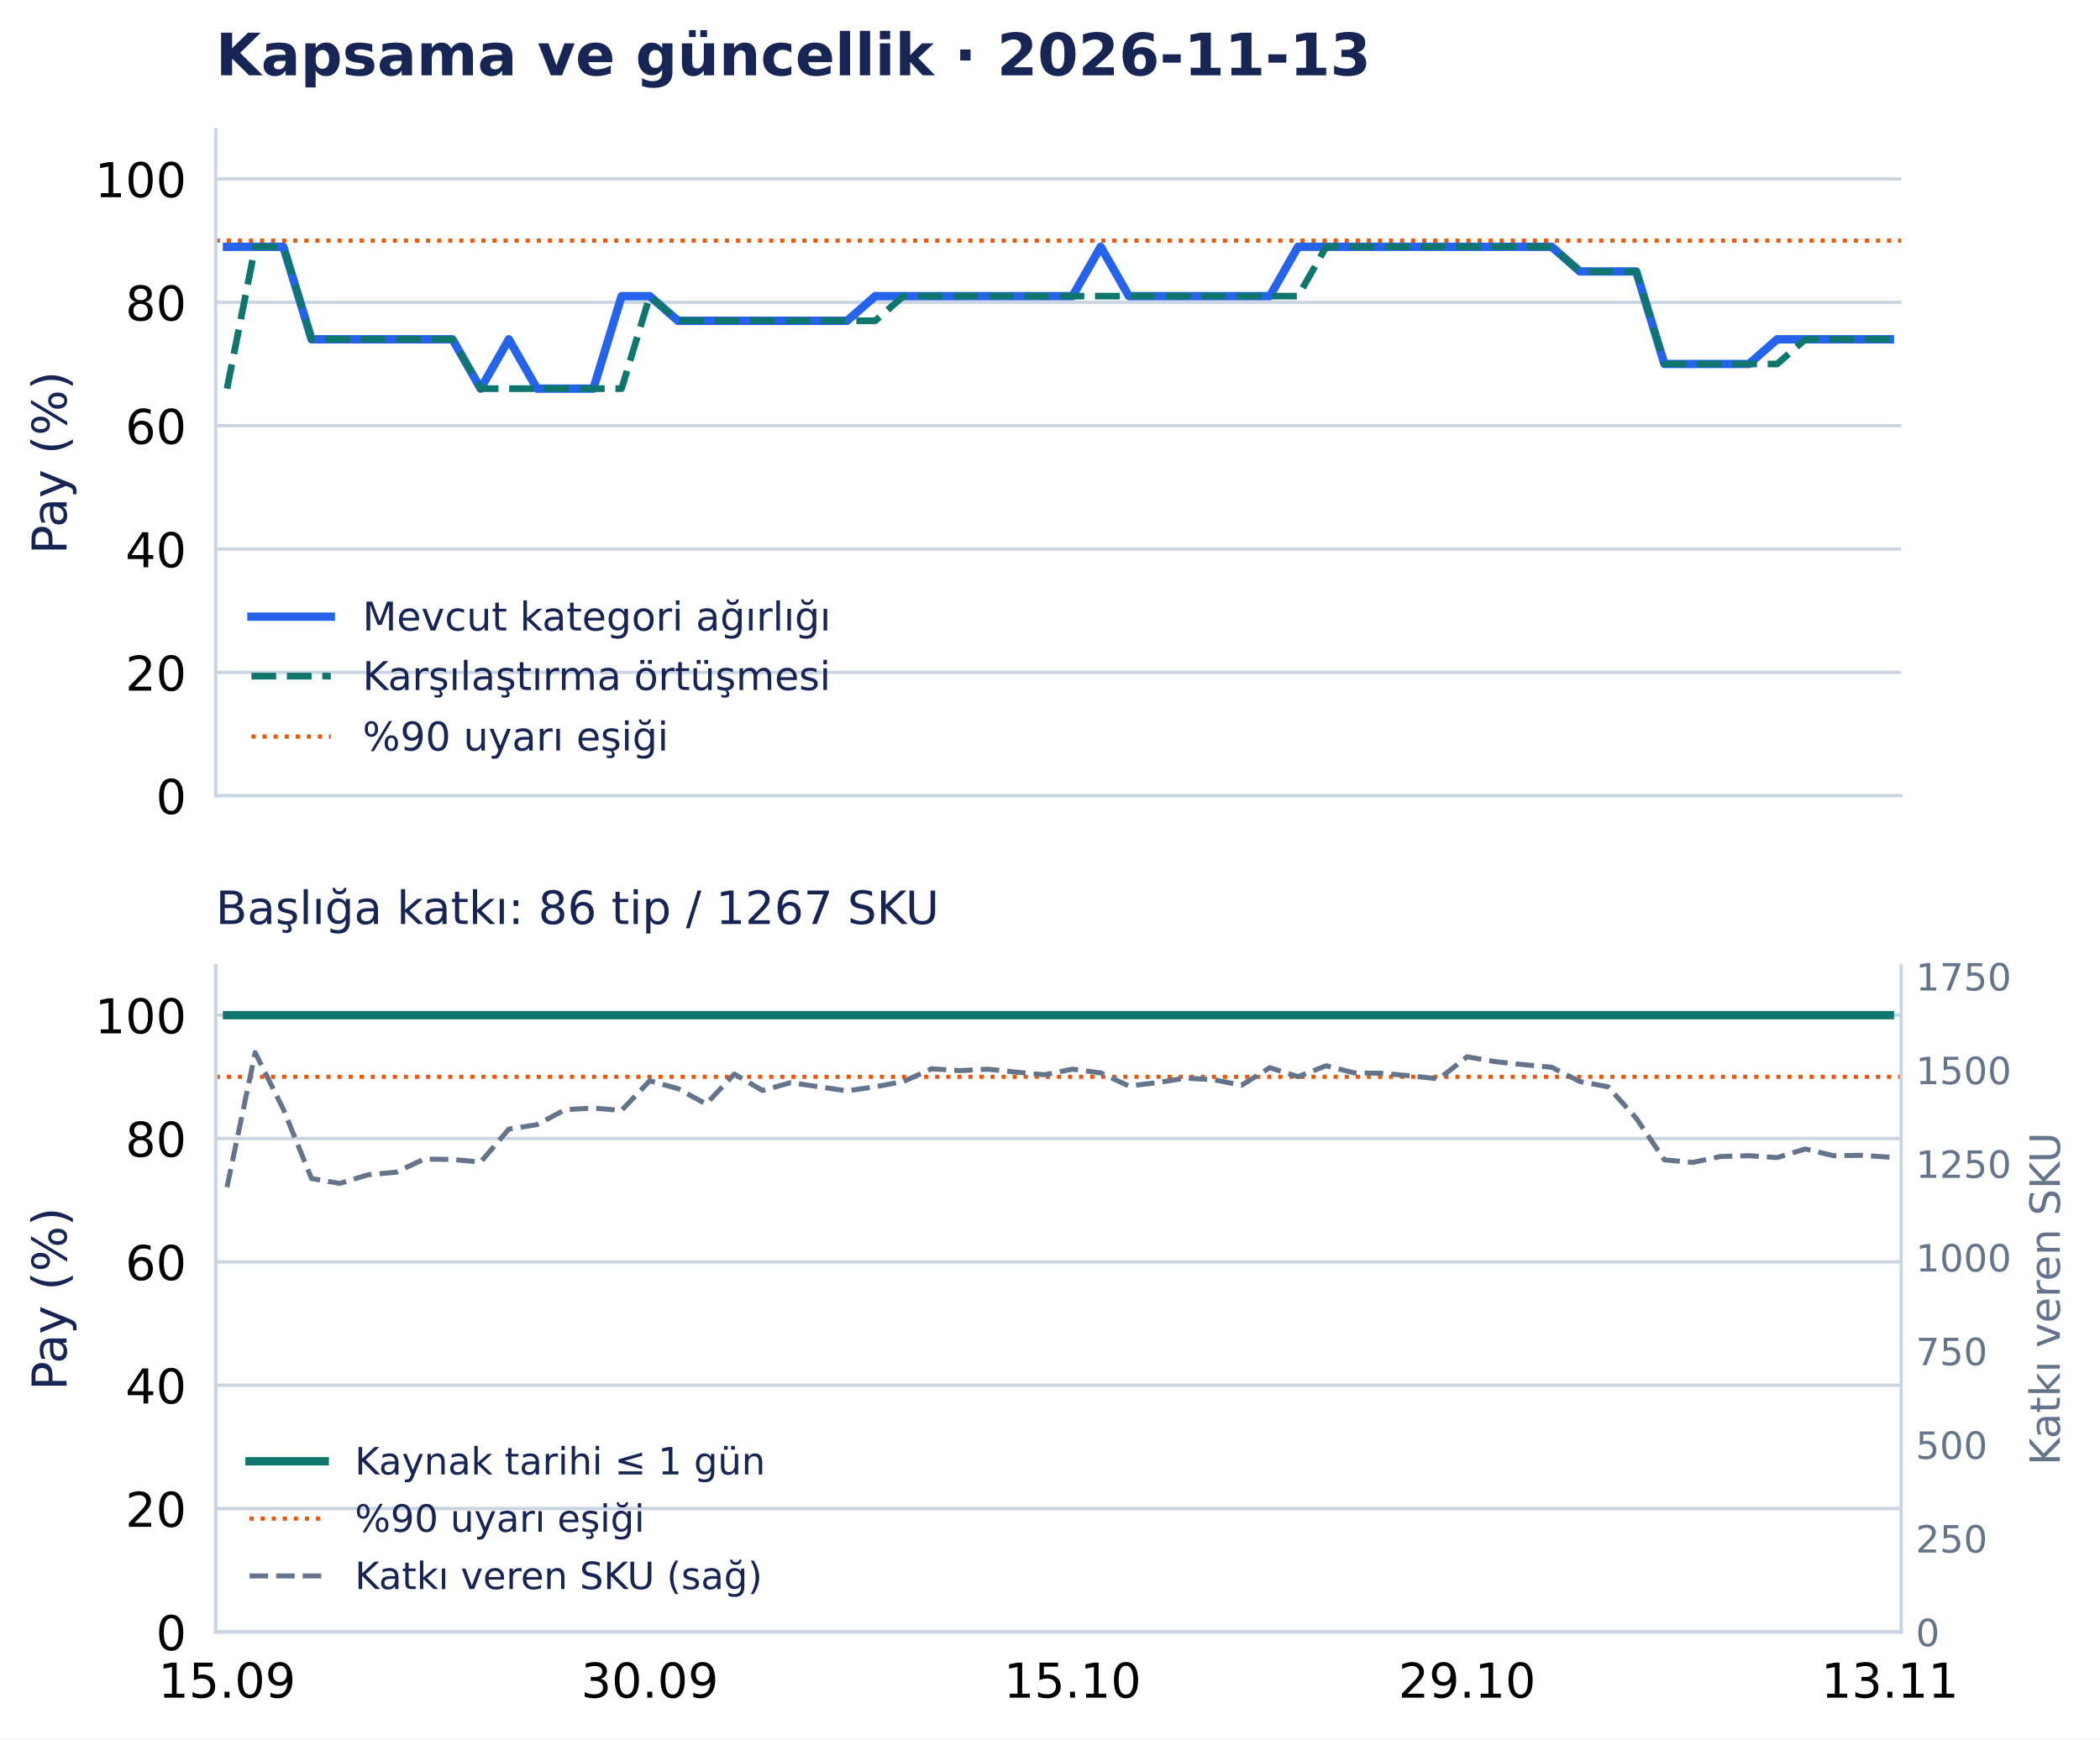
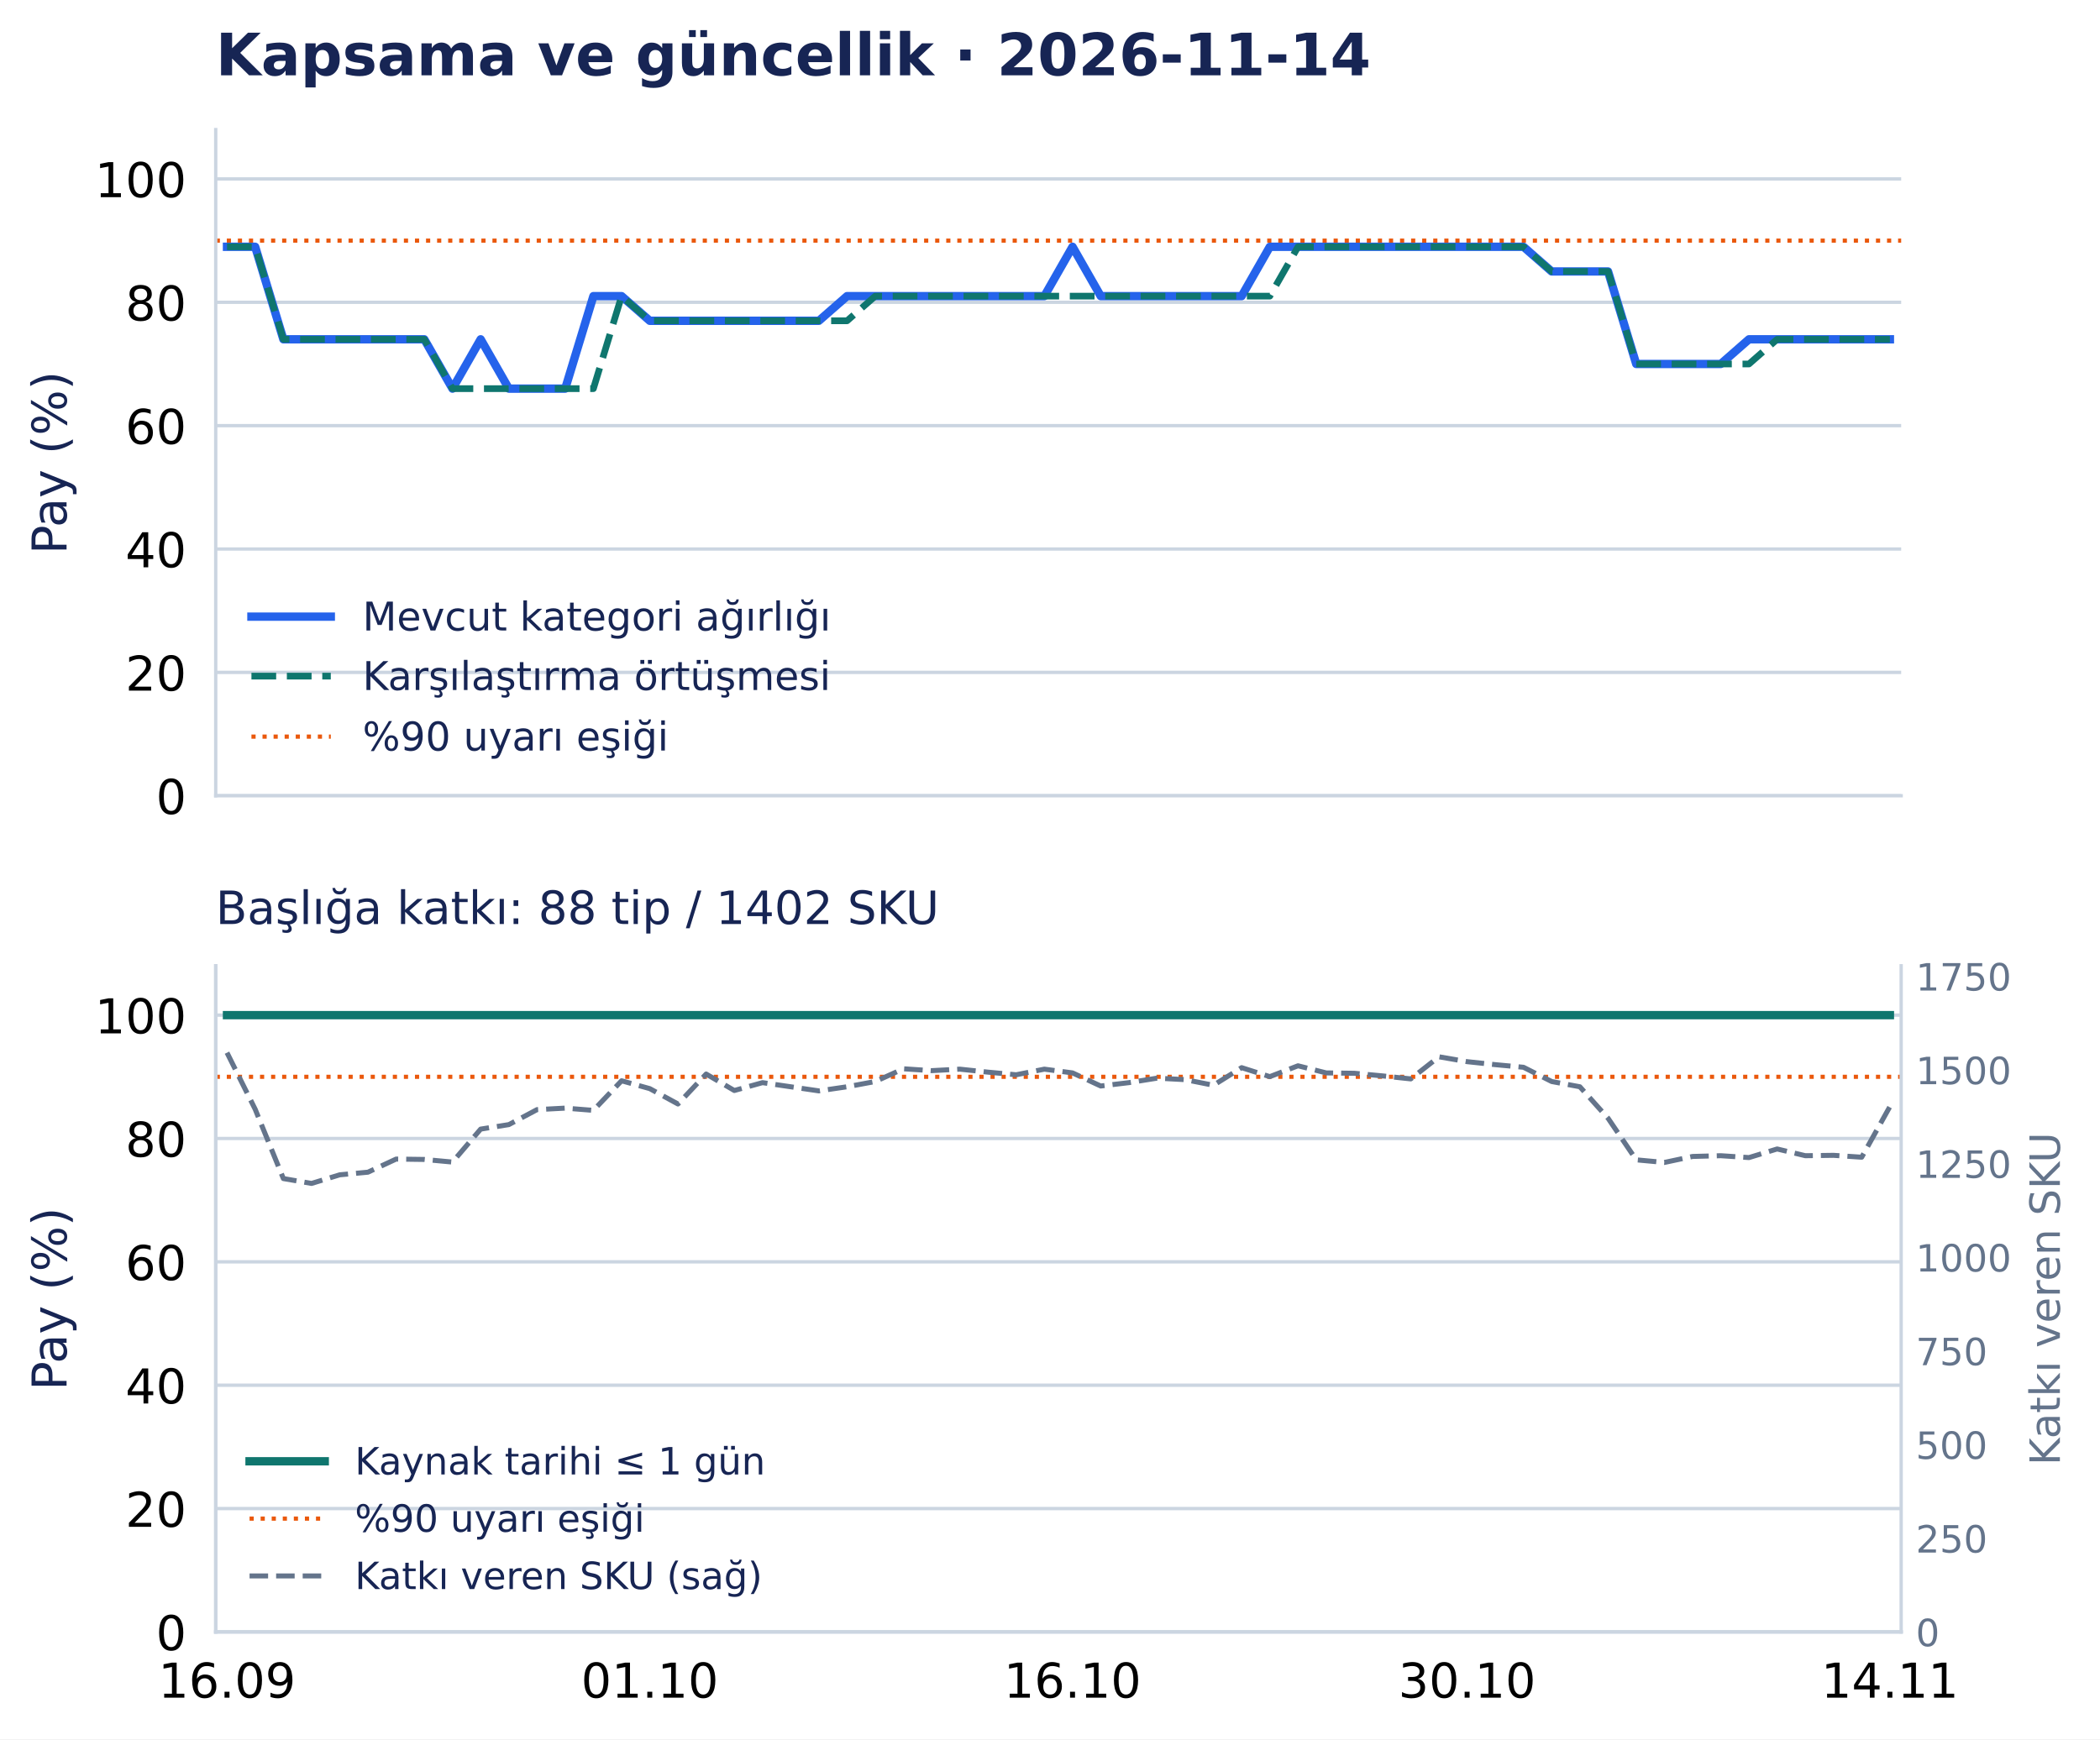
<svg xmlns="http://www.w3.org/2000/svg" width="502.794pt" height="416.535pt" viewBox="0 0 502.794 416.535" version="1.1">
  <defs>
    <style type="text/css">*{stroke-linejoin: round; stroke-linecap: butt}</style>
  </defs>
  <g id="figure_1">
    <g id="patch_1">
      <path d="M 0 416.535 L 502.794 416.535 L 502.794 0 L 0 0 z " style="fill: #ffffff" />
    </g>
    <g id="axes_1">
      <g id="patch_2">
        <path d="M 51.651 190.574 L 455.188 190.574 L 455.188 31.035 L 51.651 31.035 z " style="fill: #ffffff" />
      </g>
      <g id="matplotlib.axis_1">
        <g id="xtick_1">
          <g id="line2d_1" />
        </g>
        <g id="xtick_2">
          <g id="line2d_2" />
        </g>
        <g id="xtick_3">
          <g id="line2d_3" />
        </g>
        <g id="xtick_4">
          <g id="line2d_4" />
        </g>
        <g id="xtick_5">
          <g id="line2d_5" />
        </g>
      </g>
      <g id="matplotlib.axis_2">
        <g id="ytick_1">
          <g id="line2d_6">
            <path d="M 51.651 190.574 L 455.188 190.574 " clip-path="url(#p0e1365a26f)" style="fill: none; stroke: #cbd5e1; stroke-width: 0.8; stroke-linecap: square" />
          </g>
          <g id="line2d_7" />
          <g id="text_1">
            <text style="font-size: 11.5px; font-family: 'DejaVu Sans', 'Bitstream Vera Sans', 'Computer Modern Sans Serif', 'Lucida Grande', 'Verdana', 'Geneva', 'Lucid', 'Arial', 'Helvetica', 'Avant Garde', sans-serif; text-anchor: end" x="44.651" y="194.943" transform="rotate(-0 44.65062 194.9427)">0</text>
          </g>
        </g>
        <g id="ytick_2">
          <g id="line2d_8">
            <path d="M 51.651 161.03 L 455.188 161.03 " clip-path="url(#p0e1365a26f)" style="fill: none; stroke: #cbd5e1; stroke-width: 0.8; stroke-linecap: square" />
          </g>
          <g id="line2d_9" />
          <g id="text_2">
            <text style="font-size: 11.5px; font-family: 'DejaVu Sans', 'Bitstream Vera Sans', 'Computer Modern Sans Serif', 'Lucida Grande', 'Verdana', 'Geneva', 'Lucid', 'Arial', 'Helvetica', 'Avant Garde', sans-serif; text-anchor: end" x="44.651" y="165.398" transform="rotate(-0 44.65062 165.3983)">20</text>
          </g>
        </g>
        <g id="ytick_3">
          <g id="line2d_10">
            <path d="M 51.651 131.485 L 455.188 131.485 " clip-path="url(#p0e1365a26f)" style="fill: none; stroke: #cbd5e1; stroke-width: 0.8; stroke-linecap: square" />
          </g>
          <g id="line2d_11" />
          <g id="text_3">
            <text style="font-size: 11.5px; font-family: 'DejaVu Sans', 'Bitstream Vera Sans', 'Computer Modern Sans Serif', 'Lucida Grande', 'Verdana', 'Geneva', 'Lucid', 'Arial', 'Helvetica', 'Avant Garde', sans-serif; text-anchor: end" x="44.651" y="135.854" transform="rotate(-0 44.65062 135.854)">40</text>
          </g>
        </g>
        <g id="ytick_4">
          <g id="line2d_12">
            <path d="M 51.651 101.941 L 455.188 101.941 " clip-path="url(#p0e1365a26f)" style="fill: none; stroke: #cbd5e1; stroke-width: 0.8; stroke-linecap: square" />
          </g>
          <g id="line2d_13" />
          <g id="text_4">
            <text style="font-size: 11.5px; font-family: 'DejaVu Sans', 'Bitstream Vera Sans', 'Computer Modern Sans Serif', 'Lucida Grande', 'Verdana', 'Geneva', 'Lucid', 'Arial', 'Helvetica', 'Avant Garde', sans-serif; text-anchor: end" x="44.651" y="106.31" transform="rotate(-0 44.65062 106.3097)">60</text>
          </g>
        </g>
        <g id="ytick_5">
          <g id="line2d_14">
            <path d="M 51.651 72.397 L 455.188 72.397 " clip-path="url(#p0e1365a26f)" style="fill: none; stroke: #cbd5e1; stroke-width: 0.8; stroke-linecap: square" />
          </g>
          <g id="line2d_15" />
          <g id="text_5">
            <text style="font-size: 11.5px; font-family: 'DejaVu Sans', 'Bitstream Vera Sans', 'Computer Modern Sans Serif', 'Lucida Grande', 'Verdana', 'Geneva', 'Lucid', 'Arial', 'Helvetica', 'Avant Garde', sans-serif; text-anchor: end" x="44.651" y="76.765" transform="rotate(-0 44.65062 76.76539)">80</text>
          </g>
        </g>
        <g id="ytick_6">
          <g id="line2d_16">
            <path d="M 51.651 42.852 L 455.188 42.852 " clip-path="url(#p0e1365a26f)" style="fill: none; stroke: #cbd5e1; stroke-width: 0.8; stroke-linecap: square" />
          </g>
          <g id="line2d_17" />
          <g id="text_6">
            <text style="font-size: 11.5px; font-family: 'DejaVu Sans', 'Bitstream Vera Sans', 'Computer Modern Sans Serif', 'Lucida Grande', 'Verdana', 'Geneva', 'Lucid', 'Arial', 'Helvetica', 'Avant Garde', sans-serif; text-anchor: end" x="44.651" y="47.221" transform="rotate(-0 44.65062 47.22107)">100</text>
          </g>
        </g>
        <g id="text_7">
          <text style="font-size: 11.5px; font-family: 'DejaVu Sans', 'Bitstream Vera Sans', 'Computer Modern Sans Serif', 'Lucida Grande', 'Verdana', 'Geneva', 'Lucid', 'Arial', 'Helvetica', 'Avant Garde', sans-serif; text-anchor: middle; fill: #172554" x="15.937" y="110.804" transform="rotate(-90 15.93731 110.8044)">Pay (%)</text>
        </g>
      </g>
      <g id="line2d_18">
-         <path d="M 54.35 59.102 L 61.098 59.102 L 67.846 59.102 L 74.594 81.26 L 81.342 81.26 L 88.09 81.26 L 94.839 81.26 L 101.587 81.26 L 108.335 81.26 L 115.083 93.078 L 121.831 81.26 L 128.579 93.078 L 135.327 93.078 L 142.075 93.078 L 148.824 70.92 L 155.572 70.92 L 162.32 76.828 L 169.068 76.828 L 175.816 76.828 L 182.564 76.828 L 189.312 76.828 L 196.06 76.828 L 202.809 76.828 L 209.557 70.92 L 216.305 70.92 L 223.053 70.92 L 229.801 70.92 L 236.549 70.92 L 243.297 70.92 L 250.045 70.92 L 256.794 70.92 L 263.542 59.102 L 270.29 70.92 L 277.038 70.92 L 283.786 70.92 L 290.534 70.92 L 297.282 70.92 L 304.03 70.92 L 310.778 59.102 L 317.527 59.102 L 324.275 59.102 L 331.023 59.102 L 337.771 59.102 L 344.519 59.102 L 351.267 59.102 L 358.015 59.102 L 364.763 59.102 L 371.512 59.102 L 378.26 65.011 L 385.008 65.011 L 391.756 65.011 L 398.504 87.169 L 405.252 87.169 L 412 87.169 L 418.748 87.169 L 425.497 81.26 L 432.245 81.26 L 438.993 81.26 L 445.741 81.26 L 452.489 81.26 " clip-path="url(#p0e1365a26f)" style="fill: none; stroke: #2563eb; stroke-width: 2; stroke-linecap: square" />
+         <path d="M 54.35 59.102 L 61.098 59.102 L 67.846 81.26 L 74.594 81.26 L 81.342 81.26 L 88.09 81.26 L 94.839 81.26 L 101.587 81.26 L 108.335 93.078 L 115.083 81.26 L 121.831 93.078 L 128.579 93.078 L 135.327 93.078 L 142.075 70.92 L 148.824 70.92 L 155.572 76.828 L 162.32 76.828 L 169.068 76.828 L 175.816 76.828 L 182.564 76.828 L 189.312 76.828 L 196.06 76.828 L 202.809 70.92 L 209.557 70.92 L 216.305 70.92 L 223.053 70.92 L 229.801 70.92 L 236.549 70.92 L 243.297 70.92 L 250.045 70.92 L 256.794 59.102 L 263.542 70.92 L 270.29 70.92 L 277.038 70.92 L 283.786 70.92 L 290.534 70.92 L 297.282 70.92 L 304.03 59.102 L 310.778 59.102 L 317.527 59.102 L 324.275 59.102 L 331.023 59.102 L 337.771 59.102 L 344.519 59.102 L 351.267 59.102 L 358.015 59.102 L 364.763 59.102 L 371.512 65.011 L 378.26 65.011 L 385.008 65.011 L 391.756 87.169 L 398.504 87.169 L 405.252 87.169 L 412 87.169 L 418.748 81.26 L 425.497 81.26 L 432.245 81.26 L 438.993 81.26 L 445.741 81.26 L 452.489 81.26 " clip-path="url(#p0e1365a26f)" style="fill: none; stroke: #2563eb; stroke-width: 2; stroke-linecap: square" />
      </g>
      <g id="line2d_19">
-         <path d="M 54.35 93.078 L 61.098 59.102 L 67.846 59.102 L 74.594 81.26 L 81.342 81.26 L 88.09 81.26 L 94.839 81.26 L 101.587 81.26 L 108.335 81.26 L 115.083 93.078 L 121.831 93.078 L 128.579 93.078 L 135.327 93.078 L 142.075 93.078 L 148.824 93.078 L 155.572 70.92 L 162.32 76.828 L 169.068 76.828 L 175.816 76.828 L 182.564 76.828 L 189.312 76.828 L 196.06 76.828 L 202.809 76.828 L 209.557 76.828 L 216.305 70.92 L 223.053 70.92 L 229.801 70.92 L 236.549 70.92 L 243.297 70.92 L 250.045 70.92 L 256.794 70.92 L 263.542 70.92 L 270.29 70.92 L 277.038 70.92 L 283.786 70.92 L 290.534 70.92 L 297.282 70.92 L 304.03 70.92 L 310.778 70.92 L 317.527 59.102 L 324.275 59.102 L 331.023 59.102 L 337.771 59.102 L 344.519 59.102 L 351.267 59.102 L 358.015 59.102 L 364.763 59.102 L 371.512 59.102 L 378.26 65.011 L 385.008 65.011 L 391.756 65.011 L 398.504 87.169 L 405.252 87.169 L 412 87.169 L 418.748 87.169 L 425.497 87.169 L 432.245 81.26 L 438.993 81.26 L 445.741 81.26 L 452.489 81.26 " clip-path="url(#p0e1365a26f)" style="fill: none; stroke-dasharray: 5.92,2.56; stroke-dashoffset: 0; stroke: #0f766e; stroke-width: 1.6" />
+         <path d="M 54.35 59.102 L 61.098 59.102 L 67.846 81.26 L 74.594 81.26 L 81.342 81.26 L 88.09 81.26 L 94.839 81.26 L 101.587 81.26 L 108.335 93.078 L 115.083 93.078 L 121.831 93.078 L 128.579 93.078 L 135.327 93.078 L 142.075 93.078 L 148.824 70.92 L 155.572 76.828 L 162.32 76.828 L 169.068 76.828 L 175.816 76.828 L 182.564 76.828 L 189.312 76.828 L 196.06 76.828 L 202.809 76.828 L 209.557 70.92 L 216.305 70.92 L 223.053 70.92 L 229.801 70.92 L 236.549 70.92 L 243.297 70.92 L 250.045 70.92 L 256.794 70.92 L 263.542 70.92 L 270.29 70.92 L 277.038 70.92 L 283.786 70.92 L 290.534 70.92 L 297.282 70.92 L 304.03 70.92 L 310.778 59.102 L 317.527 59.102 L 324.275 59.102 L 331.023 59.102 L 337.771 59.102 L 344.519 59.102 L 351.267 59.102 L 358.015 59.102 L 364.763 59.102 L 371.512 65.011 L 378.26 65.011 L 385.008 65.011 L 391.756 87.169 L 398.504 87.169 L 405.252 87.169 L 412 87.169 L 418.748 87.169 L 425.497 81.26 L 432.245 81.26 L 438.993 81.26 L 445.741 81.26 L 452.489 81.26 " clip-path="url(#p0e1365a26f)" style="fill: none; stroke-dasharray: 5.92,2.56; stroke-dashoffset: 0; stroke: #0f766e; stroke-width: 1.6" />
      </g>
      <g id="line2d_20">
        <path d="M 51.651 57.625 L 455.188 57.625 " clip-path="url(#p0e1365a26f)" style="fill: none; stroke-dasharray: 1,1.65; stroke-dashoffset: 0; stroke: #ea580c" />
      </g>
      <g id="patch_3">
        <path d="M 51.651 190.574 L 51.651 31.035 " style="fill: none; stroke: #cbd5e1; stroke-width: 0.8; stroke-linejoin: miter; stroke-linecap: square" />
      </g>
      <g id="patch_4">
        <path d="M 51.651 190.574 L 455.188 190.574 " style="fill: none; stroke: #cbd5e1; stroke-width: 0.8; stroke-linejoin: miter; stroke-linecap: square" />
      </g>
      <g id="text_8">
-         <text style="font-weight: 700; font-size: 14px; font-family: 'DejaVu Sans', 'Bitstream Vera Sans', 'Computer Modern Sans Serif', 'Lucida Grande', 'Verdana', 'Geneva', 'Lucid', 'Arial', 'Helvetica', 'Avant Garde', sans-serif; text-anchor: start; fill: #172554" x="51.651" y="18.035" transform="rotate(-0 51.65062 18.03469)">Kapsama ve güncellik · 2026-11-13</text>
+         <text style="font-weight: 700; font-size: 14px; font-family: 'DejaVu Sans', 'Bitstream Vera Sans', 'Computer Modern Sans Serif', 'Lucida Grande', 'Verdana', 'Geneva', 'Lucid', 'Arial', 'Helvetica', 'Avant Garde', sans-serif; text-anchor: start; fill: #172554" x="51.651" y="18.035" transform="rotate(-0 51.65062 18.03469)">Kapsama ve güncellik · 2026-11-14</text>
      </g>
      <g id="legend_1">
        <g id="line2d_21">
          <path d="M 60.201 147.675 L 69.701 147.675 L 79.201 147.675 " style="fill: none; stroke: #2563eb; stroke-width: 2; stroke-linecap: square" />
        </g>
        <g id="text_9">
          <text style="font-size: 9.5px; font-family: 'DejaVu Sans', 'Bitstream Vera Sans', 'Computer Modern Sans Serif', 'Lucida Grande', 'Verdana', 'Geneva', 'Lucid', 'Arial', 'Helvetica', 'Avant Garde', sans-serif; text-anchor: start; fill: #172554" x="86.801" y="151" transform="rotate(-0 86.80062 150.9998)">Mevcut kategori ağırlığı</text>
        </g>
        <g id="line2d_22">
          <path d="M 60.201 161.926 L 69.701 161.926 L 79.201 161.926 " style="fill: none; stroke-dasharray: 5.92,2.56; stroke-dashoffset: 0; stroke: #0f766e; stroke-width: 1.6" />
        </g>
        <g id="text_10">
          <text style="font-size: 9.5px; font-family: 'DejaVu Sans', 'Bitstream Vera Sans', 'Computer Modern Sans Serif', 'Lucida Grande', 'Verdana', 'Geneva', 'Lucid', 'Arial', 'Helvetica', 'Avant Garde', sans-serif; text-anchor: start; fill: #172554" x="86.801" y="165.251" transform="rotate(-0 86.80062 165.2506)">Karşılaştırma örtüşmesi</text>
        </g>
        <g id="line2d_23">
          <path d="M 60.201 176.417 L 69.701 176.417 L 79.201 176.417 " style="fill: none; stroke-dasharray: 1,1.65; stroke-dashoffset: 0; stroke: #ea580c" />
        </g>
        <g id="text_11">
          <text style="font-size: 9.5px; font-family: 'DejaVu Sans', 'Bitstream Vera Sans', 'Computer Modern Sans Serif', 'Lucida Grande', 'Verdana', 'Geneva', 'Lucid', 'Arial', 'Helvetica', 'Avant Garde', sans-serif; text-anchor: start; fill: #172554" x="86.801" y="179.742" transform="rotate(-0 86.80062 179.7418)">%90 uyarı eşiği</text>
        </g>
      </g>
    </g>
    <g id="axes_2">
      <g id="patch_5">
        <path d="M 51.651 390.835 L 455.188 390.835 L 455.188 231.295 L 51.651 231.295 z " style="fill: #ffffff" />
      </g>
      <g id="matplotlib.axis_3">
        <g id="xtick_6">
          <g id="line2d_24" />
          <g id="text_12">
-             <text style="font-size: 11.5px; font-family: 'DejaVu Sans', 'Bitstream Vera Sans', 'Computer Modern Sans Serif', 'Lucida Grande', 'Verdana', 'Geneva', 'Lucid', 'Arial', 'Helvetica', 'Avant Garde', sans-serif; text-anchor: middle" x="54.35" y="406.572" transform="rotate(-0 54.34987 406.572)">15.09</text>
+             <text style="font-size: 11.5px; font-family: 'DejaVu Sans', 'Bitstream Vera Sans', 'Computer Modern Sans Serif', 'Lucida Grande', 'Verdana', 'Geneva', 'Lucid', 'Arial', 'Helvetica', 'Avant Garde', sans-serif; text-anchor: middle" x="54.35" y="406.572" transform="rotate(-0 54.34987 406.572)">16.09</text>
          </g>
        </g>
        <g id="xtick_7">
          <g id="line2d_25" />
          <g id="text_13">
-             <text style="font-size: 11.5px; font-family: 'DejaVu Sans', 'Bitstream Vera Sans', 'Computer Modern Sans Serif', 'Lucida Grande', 'Verdana', 'Geneva', 'Lucid', 'Arial', 'Helvetica', 'Avant Garde', sans-serif; text-anchor: middle" x="155.572" y="406.572" transform="rotate(-0 155.5717 406.572)">30.09</text>
+             <text style="font-size: 11.5px; font-family: 'DejaVu Sans', 'Bitstream Vera Sans', 'Computer Modern Sans Serif', 'Lucida Grande', 'Verdana', 'Geneva', 'Lucid', 'Arial', 'Helvetica', 'Avant Garde', sans-serif; text-anchor: middle" x="155.572" y="406.572" transform="rotate(-0 155.5717 406.572)">01.10</text>
          </g>
        </g>
        <g id="xtick_8">
          <g id="line2d_26" />
          <g id="text_14">
-             <text style="font-size: 11.5px; font-family: 'DejaVu Sans', 'Bitstream Vera Sans', 'Computer Modern Sans Serif', 'Lucida Grande', 'Verdana', 'Geneva', 'Lucid', 'Arial', 'Helvetica', 'Avant Garde', sans-serif; text-anchor: middle" x="256.794" y="406.572" transform="rotate(-0 256.7935 406.572)">15.10</text>
+             <text style="font-size: 11.5px; font-family: 'DejaVu Sans', 'Bitstream Vera Sans', 'Computer Modern Sans Serif', 'Lucida Grande', 'Verdana', 'Geneva', 'Lucid', 'Arial', 'Helvetica', 'Avant Garde', sans-serif; text-anchor: middle" x="256.794" y="406.572" transform="rotate(-0 256.7935 406.572)">16.10</text>
          </g>
        </g>
        <g id="xtick_9">
          <g id="line2d_27" />
          <g id="text_15">
-             <text style="font-size: 11.5px; font-family: 'DejaVu Sans', 'Bitstream Vera Sans', 'Computer Modern Sans Serif', 'Lucida Grande', 'Verdana', 'Geneva', 'Lucid', 'Arial', 'Helvetica', 'Avant Garde', sans-serif; text-anchor: middle" x="351.267" y="406.572" transform="rotate(-0 351.2672 406.572)">29.10</text>
+             <text style="font-size: 11.5px; font-family: 'DejaVu Sans', 'Bitstream Vera Sans', 'Computer Modern Sans Serif', 'Lucida Grande', 'Verdana', 'Geneva', 'Lucid', 'Arial', 'Helvetica', 'Avant Garde', sans-serif; text-anchor: middle" x="351.267" y="406.572" transform="rotate(-0 351.2672 406.572)">30.10</text>
          </g>
        </g>
        <g id="xtick_10">
          <g id="line2d_28" />
          <g id="text_16">
-             <text style="font-size: 11.5px; font-family: 'DejaVu Sans', 'Bitstream Vera Sans', 'Computer Modern Sans Serif', 'Lucida Grande', 'Verdana', 'Geneva', 'Lucid', 'Arial', 'Helvetica', 'Avant Garde', sans-serif; text-anchor: middle" x="452.489" y="406.572" transform="rotate(-0 452.489 406.572)">13.11</text>
+             <text style="font-size: 11.5px; font-family: 'DejaVu Sans', 'Bitstream Vera Sans', 'Computer Modern Sans Serif', 'Lucida Grande', 'Verdana', 'Geneva', 'Lucid', 'Arial', 'Helvetica', 'Avant Garde', sans-serif; text-anchor: middle" x="452.489" y="406.572" transform="rotate(-0 452.489 406.572)">14.11</text>
          </g>
        </g>
      </g>
      <g id="matplotlib.axis_4">
        <g id="ytick_7">
          <g id="line2d_29">
            <path d="M 51.651 390.835 L 455.188 390.835 " clip-path="url(#pd502d77126)" style="fill: none; stroke: #cbd5e1; stroke-width: 0.8; stroke-linecap: square" />
          </g>
          <g id="line2d_30" />
          <g id="text_17">
            <text style="font-size: 11.5px; font-family: 'DejaVu Sans', 'Bitstream Vera Sans', 'Computer Modern Sans Serif', 'Lucida Grande', 'Verdana', 'Geneva', 'Lucid', 'Arial', 'Helvetica', 'Avant Garde', sans-serif; text-anchor: end" x="44.651" y="395.203" transform="rotate(-0 44.65062 395.2033)">0</text>
          </g>
        </g>
        <g id="ytick_8">
          <g id="line2d_31">
            <path d="M 51.651 361.29 L 455.188 361.29 " clip-path="url(#pd502d77126)" style="fill: none; stroke: #cbd5e1; stroke-width: 0.8; stroke-linecap: square" />
          </g>
          <g id="line2d_32" />
          <g id="text_18">
            <text style="font-size: 11.5px; font-family: 'DejaVu Sans', 'Bitstream Vera Sans', 'Computer Modern Sans Serif', 'Lucida Grande', 'Verdana', 'Geneva', 'Lucid', 'Arial', 'Helvetica', 'Avant Garde', sans-serif; text-anchor: end" x="44.651" y="365.659" transform="rotate(-0 44.65062 365.659)">20</text>
          </g>
        </g>
        <g id="ytick_9">
          <g id="line2d_33">
            <path d="M 51.651 331.746 L 455.188 331.746 " clip-path="url(#pd502d77126)" style="fill: none; stroke: #cbd5e1; stroke-width: 0.8; stroke-linecap: square" />
          </g>
          <g id="line2d_34" />
          <g id="text_19">
            <text style="font-size: 11.5px; font-family: 'DejaVu Sans', 'Bitstream Vera Sans', 'Computer Modern Sans Serif', 'Lucida Grande', 'Verdana', 'Geneva', 'Lucid', 'Arial', 'Helvetica', 'Avant Garde', sans-serif; text-anchor: end" x="44.651" y="336.115" transform="rotate(-0 44.65062 336.1147)">40</text>
          </g>
        </g>
        <g id="ytick_10">
          <g id="line2d_35">
            <path d="M 51.651 302.202 L 455.188 302.202 " clip-path="url(#pd502d77126)" style="fill: none; stroke: #cbd5e1; stroke-width: 0.8; stroke-linecap: square" />
          </g>
          <g id="line2d_36" />
          <g id="text_20">
            <text style="font-size: 11.5px; font-family: 'DejaVu Sans', 'Bitstream Vera Sans', 'Computer Modern Sans Serif', 'Lucida Grande', 'Verdana', 'Geneva', 'Lucid', 'Arial', 'Helvetica', 'Avant Garde', sans-serif; text-anchor: end" x="44.651" y="306.57" transform="rotate(-0 44.65062 306.5704)">60</text>
          </g>
        </g>
        <g id="ytick_11">
          <g id="line2d_37">
            <path d="M 51.651 272.657 L 455.188 272.657 " clip-path="url(#pd502d77126)" style="fill: none; stroke: #cbd5e1; stroke-width: 0.8; stroke-linecap: square" />
          </g>
          <g id="line2d_38" />
          <g id="text_21">
            <text style="font-size: 11.5px; font-family: 'DejaVu Sans', 'Bitstream Vera Sans', 'Computer Modern Sans Serif', 'Lucida Grande', 'Verdana', 'Geneva', 'Lucid', 'Arial', 'Helvetica', 'Avant Garde', sans-serif; text-anchor: end" x="44.651" y="277.026" transform="rotate(-0 44.65062 277.0261)">80</text>
          </g>
        </g>
        <g id="ytick_12">
          <g id="line2d_39">
            <path d="M 51.651 243.113 L 455.188 243.113 " clip-path="url(#pd502d77126)" style="fill: none; stroke: #cbd5e1; stroke-width: 0.8; stroke-linecap: square" />
          </g>
          <g id="line2d_40" />
          <g id="text_22">
            <text style="font-size: 11.5px; font-family: 'DejaVu Sans', 'Bitstream Vera Sans', 'Computer Modern Sans Serif', 'Lucida Grande', 'Verdana', 'Geneva', 'Lucid', 'Arial', 'Helvetica', 'Avant Garde', sans-serif; text-anchor: end" x="44.651" y="247.482" transform="rotate(-0 44.65062 247.4817)">100</text>
          </g>
        </g>
        <g id="text_23">
          <text style="font-size: 11.5px; font-family: 'DejaVu Sans', 'Bitstream Vera Sans', 'Computer Modern Sans Serif', 'Lucida Grande', 'Verdana', 'Geneva', 'Lucid', 'Arial', 'Helvetica', 'Avant Garde', sans-serif; text-anchor: middle; fill: #172554" x="15.937" y="311.065" transform="rotate(-90 15.93731 311.065)">Pay (%)</text>
        </g>
      </g>
      <g id="line2d_41">
        <path d="M 54.35 243.113 L 61.098 243.113 L 67.846 243.113 L 74.594 243.113 L 81.342 243.113 L 88.09 243.113 L 94.839 243.113 L 101.587 243.113 L 108.335 243.113 L 115.083 243.113 L 121.831 243.113 L 128.579 243.113 L 135.327 243.113 L 142.075 243.113 L 148.824 243.113 L 155.572 243.113 L 162.32 243.113 L 169.068 243.113 L 175.816 243.113 L 182.564 243.113 L 189.312 243.113 L 196.06 243.113 L 202.809 243.113 L 209.557 243.113 L 216.305 243.113 L 223.053 243.113 L 229.801 243.113 L 236.549 243.113 L 243.297 243.113 L 250.045 243.113 L 256.794 243.113 L 263.542 243.113 L 270.29 243.113 L 277.038 243.113 L 283.786 243.113 L 290.534 243.113 L 297.282 243.113 L 304.03 243.113 L 310.778 243.113 L 317.527 243.113 L 324.275 243.113 L 331.023 243.113 L 337.771 243.113 L 344.519 243.113 L 351.267 243.113 L 358.015 243.113 L 364.763 243.113 L 371.512 243.113 L 378.26 243.113 L 385.008 243.113 L 391.756 243.113 L 398.504 243.113 L 405.252 243.113 L 412 243.113 L 418.748 243.113 L 425.497 243.113 L 432.245 243.113 L 438.993 243.113 L 445.741 243.113 L 452.489 243.113 " clip-path="url(#pd502d77126)" style="fill: none; stroke: #0f766e; stroke-width: 2; stroke-linecap: square" />
      </g>
      <g id="line2d_42">
        <path d="M 51.651 257.885 L 455.188 257.885 " clip-path="url(#pd502d77126)" style="fill: none; stroke-dasharray: 1,1.65; stroke-dashoffset: 0; stroke: #ea580c" />
      </g>
      <g id="patch_6">
        <path d="M 51.651 390.835 L 51.651 231.295 " style="fill: none; stroke: #cbd5e1; stroke-width: 0.8; stroke-linejoin: miter; stroke-linecap: square" />
      </g>
      <g id="patch_7">
        <path d="M 51.651 390.835 L 455.188 390.835 " style="fill: none; stroke: #cbd5e1; stroke-width: 0.8; stroke-linejoin: miter; stroke-linecap: square" />
      </g>
      <g id="text_24">
-         <text style="font-size: 11px; font-family: 'DejaVu Sans', 'Bitstream Vera Sans', 'Computer Modern Sans Serif', 'Lucida Grande', 'Verdana', 'Geneva', 'Lucid', 'Arial', 'Helvetica', 'Avant Garde', sans-serif; text-anchor: start; fill: #172554" x="51.651" y="221.295" transform="rotate(-0 51.65062 221.2954)">Başlığa katkı: 86 tip / 1267 SKU</text>
+         <text style="font-size: 11px; font-family: 'DejaVu Sans', 'Bitstream Vera Sans', 'Computer Modern Sans Serif', 'Lucida Grande', 'Verdana', 'Geneva', 'Lucid', 'Arial', 'Helvetica', 'Avant Garde', sans-serif; text-anchor: start; fill: #172554" x="51.651" y="221.295" transform="rotate(-0 51.65062 221.2954)">Başlığa katkı: 88 tip / 1402 SKU</text>
      </g>
      <g id="legend_2">
        <g id="line2d_43">
          <path d="M 59.751 349.966 L 68.751 349.966 L 77.751 349.966 " style="fill: none; stroke: #0f766e; stroke-width: 2; stroke-linecap: square" />
        </g>
        <g id="text_25">
          <text style="font-size: 9px; font-family: 'DejaVu Sans', 'Bitstream Vera Sans', 'Computer Modern Sans Serif', 'Lucida Grande', 'Verdana', 'Geneva', 'Lucid', 'Arial', 'Helvetica', 'Avant Garde', sans-serif; text-anchor: start; fill: #172554" x="84.951" y="353.116" transform="rotate(-0 84.95063 353.1155)">Kaynak tarihi ≤ 1 gün</text>
        </g>
        <g id="line2d_44">
          <path d="M 59.751 363.694 L 68.751 363.694 L 77.751 363.694 " style="fill: none; stroke-dasharray: 1,1.65; stroke-dashoffset: 0; stroke: #ea580c" />
        </g>
        <g id="text_26">
          <text style="font-size: 9px; font-family: 'DejaVu Sans', 'Bitstream Vera Sans', 'Computer Modern Sans Serif', 'Lucida Grande', 'Verdana', 'Geneva', 'Lucid', 'Arial', 'Helvetica', 'Avant Garde', sans-serif; text-anchor: start; fill: #172554" x="84.951" y="366.844" transform="rotate(-0 84.95063 366.8441)">%90 uyarı eşiği</text>
        </g>
        <g id="line2d_45">
          <path d="M 59.751 377.423 L 68.751 377.423 L 77.751 377.423 " style="fill: none; stroke-dasharray: 4.44,1.92; stroke-dashoffset: 0; stroke: #64748b; stroke-width: 1.2" />
        </g>
        <g id="text_27">
          <text style="font-size: 9px; font-family: 'DejaVu Sans', 'Bitstream Vera Sans', 'Computer Modern Sans Serif', 'Lucida Grande', 'Verdana', 'Geneva', 'Lucid', 'Arial', 'Helvetica', 'Avant Garde', sans-serif; text-anchor: start; fill: #172554" x="84.951" y="380.573" transform="rotate(-0 84.95063 380.5726)">Katkı veren SKU (sağ)</text>
        </g>
      </g>
    </g>
    <g id="axes_3">
      <g id="matplotlib.axis_5">
        <g id="ytick_13">
          <g id="line2d_46" />
          <g id="text_28">
            <text style="font-size: 9px; font-family: 'DejaVu Sans', 'Bitstream Vera Sans', 'Computer Modern Sans Serif', 'Lucida Grande', 'Verdana', 'Geneva', 'Lucid', 'Arial', 'Helvetica', 'Avant Garde', sans-serif; text-anchor: start; fill: #64748b" x="458.688" y="394.254" transform="rotate(-0 458.6883 394.2536)">0</text>
          </g>
        </g>
        <g id="ytick_14">
          <g id="line2d_47" />
          <g id="text_29">
            <text style="font-size: 9px; font-family: 'DejaVu Sans', 'Bitstream Vera Sans', 'Computer Modern Sans Serif', 'Lucida Grande', 'Verdana', 'Geneva', 'Lucid', 'Arial', 'Helvetica', 'Avant Garde', sans-serif; text-anchor: start; fill: #64748b" x="458.688" y="371.82" transform="rotate(-0 458.6883 371.82)">250</text>
          </g>
        </g>
        <g id="ytick_15">
          <g id="line2d_48" />
          <g id="text_30">
            <text style="font-size: 9px; font-family: 'DejaVu Sans', 'Bitstream Vera Sans', 'Computer Modern Sans Serif', 'Lucida Grande', 'Verdana', 'Geneva', 'Lucid', 'Arial', 'Helvetica', 'Avant Garde', sans-serif; text-anchor: start; fill: #64748b" x="458.688" y="349.386" transform="rotate(-0 458.6883 349.3863)">500</text>
          </g>
        </g>
        <g id="ytick_16">
          <g id="line2d_49" />
          <g id="text_31">
            <text style="font-size: 9px; font-family: 'DejaVu Sans', 'Bitstream Vera Sans', 'Computer Modern Sans Serif', 'Lucida Grande', 'Verdana', 'Geneva', 'Lucid', 'Arial', 'Helvetica', 'Avant Garde', sans-serif; text-anchor: start; fill: #64748b" x="458.688" y="326.953" transform="rotate(-0 458.6883 326.9526)">750</text>
          </g>
        </g>
        <g id="ytick_17">
          <g id="line2d_50" />
          <g id="text_32">
            <text style="font-size: 9px; font-family: 'DejaVu Sans', 'Bitstream Vera Sans', 'Computer Modern Sans Serif', 'Lucida Grande', 'Verdana', 'Geneva', 'Lucid', 'Arial', 'Helvetica', 'Avant Garde', sans-serif; text-anchor: start; fill: #64748b" x="458.688" y="304.519" transform="rotate(-0 458.6883 304.5189)">1000</text>
          </g>
        </g>
        <g id="ytick_18">
          <g id="line2d_51" />
          <g id="text_33">
            <text style="font-size: 9px; font-family: 'DejaVu Sans', 'Bitstream Vera Sans', 'Computer Modern Sans Serif', 'Lucida Grande', 'Verdana', 'Geneva', 'Lucid', 'Arial', 'Helvetica', 'Avant Garde', sans-serif; text-anchor: start; fill: #64748b" x="458.688" y="282.085" transform="rotate(-0 458.6883 282.0853)">1250</text>
          </g>
        </g>
        <g id="ytick_19">
          <g id="line2d_52" />
          <g id="text_34">
            <text style="font-size: 9px; font-family: 'DejaVu Sans', 'Bitstream Vera Sans', 'Computer Modern Sans Serif', 'Lucida Grande', 'Verdana', 'Geneva', 'Lucid', 'Arial', 'Helvetica', 'Avant Garde', sans-serif; text-anchor: start; fill: #64748b" x="458.688" y="259.652" transform="rotate(-0 458.6883 259.6516)">1500</text>
          </g>
        </g>
        <g id="ytick_20">
          <g id="line2d_53" />
          <g id="text_35">
            <text style="font-size: 9px; font-family: 'DejaVu Sans', 'Bitstream Vera Sans', 'Computer Modern Sans Serif', 'Lucida Grande', 'Verdana', 'Geneva', 'Lucid', 'Arial', 'Helvetica', 'Avant Garde', sans-serif; text-anchor: start; fill: #64748b" x="458.688" y="237.218" transform="rotate(-0 458.6883 237.2179)">1750</text>
          </g>
        </g>
        <g id="text_36">
          <text style="font-size: 10px; font-family: 'DejaVu Sans', 'Bitstream Vera Sans', 'Computer Modern Sans Serif', 'Lucida Grande', 'Verdana', 'Geneva', 'Lucid', 'Arial', 'Helvetica', 'Avant Garde', sans-serif; text-anchor: middle; fill: #64748b" x="493.192" y="311.065" transform="rotate(-90 493.1917 311.065)">Katkı veren SKU</text>
        </g>
      </g>
      <g id="line2d_54">
-         <path d="M 54.35 284.32 L 61.098 252.105 L 67.846 265.655 L 74.594 282.256 L 81.342 283.422 L 88.09 281.358 L 94.839 280.73 L 101.587 277.589 L 108.335 277.679 L 115.083 278.307 L 121.831 270.411 L 128.579 269.334 L 135.327 265.745 L 142.075 265.386 L 148.824 265.924 L 155.572 258.835 L 162.32 260.719 L 169.068 264.398 L 175.816 257.22 L 182.564 261.168 L 189.312 259.284 L 196.06 260.271 L 202.809 261.258 L 209.557 260.271 L 216.305 259.014 L 223.053 255.963 L 229.801 256.412 L 236.549 256.053 L 243.297 256.771 L 250.045 257.399 L 256.794 256.053 L 263.542 256.951 L 270.29 260.091 L 277.038 259.284 L 283.786 258.207 L 290.534 258.566 L 297.282 259.912 L 304.03 255.694 L 310.778 257.848 L 317.527 255.246 L 324.275 256.951 L 331.023 257.04 L 337.771 257.668 L 344.519 258.386 L 351.267 253.092 L 358.015 254.258 L 364.763 254.976 L 371.512 255.604 L 378.26 259.014 L 385.008 260.271 L 391.756 267.808 L 398.504 277.769 L 405.252 278.397 L 412 276.961 L 418.748 276.782 L 425.497 277.231 L 432.245 275.167 L 438.993 276.782 L 445.741 276.692 L 452.489 277.141 " clip-path="url(#pd502d77126)" style="fill: none; stroke-dasharray: 4.44,1.92; stroke-dashoffset: 0; stroke: #64748b; stroke-width: 1.2" />
+         <path d="M 54.35 252.105 L 61.098 265.655 L 67.846 282.256 L 74.594 283.422 L 81.342 281.358 L 88.09 280.73 L 94.839 277.589 L 101.587 277.679 L 108.335 278.307 L 115.083 270.411 L 121.831 269.334 L 128.579 265.745 L 135.327 265.386 L 142.075 265.924 L 148.824 258.835 L 155.572 260.719 L 162.32 264.398 L 169.068 257.22 L 175.816 261.168 L 182.564 259.284 L 189.312 260.271 L 196.06 261.258 L 202.809 260.271 L 209.557 259.014 L 216.305 255.963 L 223.053 256.412 L 229.801 256.053 L 236.549 256.771 L 243.297 257.399 L 250.045 256.053 L 256.794 256.951 L 263.542 260.091 L 270.29 259.284 L 277.038 258.207 L 283.786 258.566 L 290.534 259.912 L 297.282 255.694 L 304.03 257.848 L 310.778 255.246 L 317.527 256.951 L 324.275 257.04 L 331.023 257.668 L 337.771 258.386 L 344.519 253.092 L 351.267 254.258 L 358.015 254.976 L 364.763 255.604 L 371.512 259.014 L 378.26 260.271 L 385.008 267.808 L 391.756 277.769 L 398.504 278.397 L 405.252 276.961 L 412 276.782 L 418.748 277.231 L 425.497 275.167 L 432.245 276.782 L 438.993 276.692 L 445.741 277.141 L 452.489 265.027 " clip-path="url(#pd502d77126)" style="fill: none; stroke-dasharray: 4.44,1.92; stroke-dashoffset: 0; stroke: #64748b; stroke-width: 1.2" />
      </g>
      <g id="patch_8">
        <path d="M 51.651 390.835 L 51.651 231.295 " style="fill: none; stroke: #cbd5e1; stroke-width: 0.8; stroke-linejoin: miter; stroke-linecap: square" />
      </g>
      <g id="patch_9">
        <path d="M 455.188 390.835 L 455.188 231.295 " style="fill: none; stroke: #cbd5e1; stroke-width: 0.8; stroke-linejoin: miter; stroke-linecap: square" />
      </g>
      <g id="patch_10">
        <path d="M 51.651 390.835 L 455.188 390.835 " style="fill: none; stroke: #cbd5e1; stroke-width: 0.8; stroke-linejoin: miter; stroke-linecap: square" />
      </g>
    </g>
  </g>
  <defs>
    <clipPath id="p0e1365a26f">
      <rect x="51.651" y="31.035" width="403.538" height="159.539" />
    </clipPath>
    <clipPath id="pd502d77126">
      <rect x="51.651" y="231.295" width="403.538" height="159.539" />
    </clipPath>
  </defs>
</svg>
